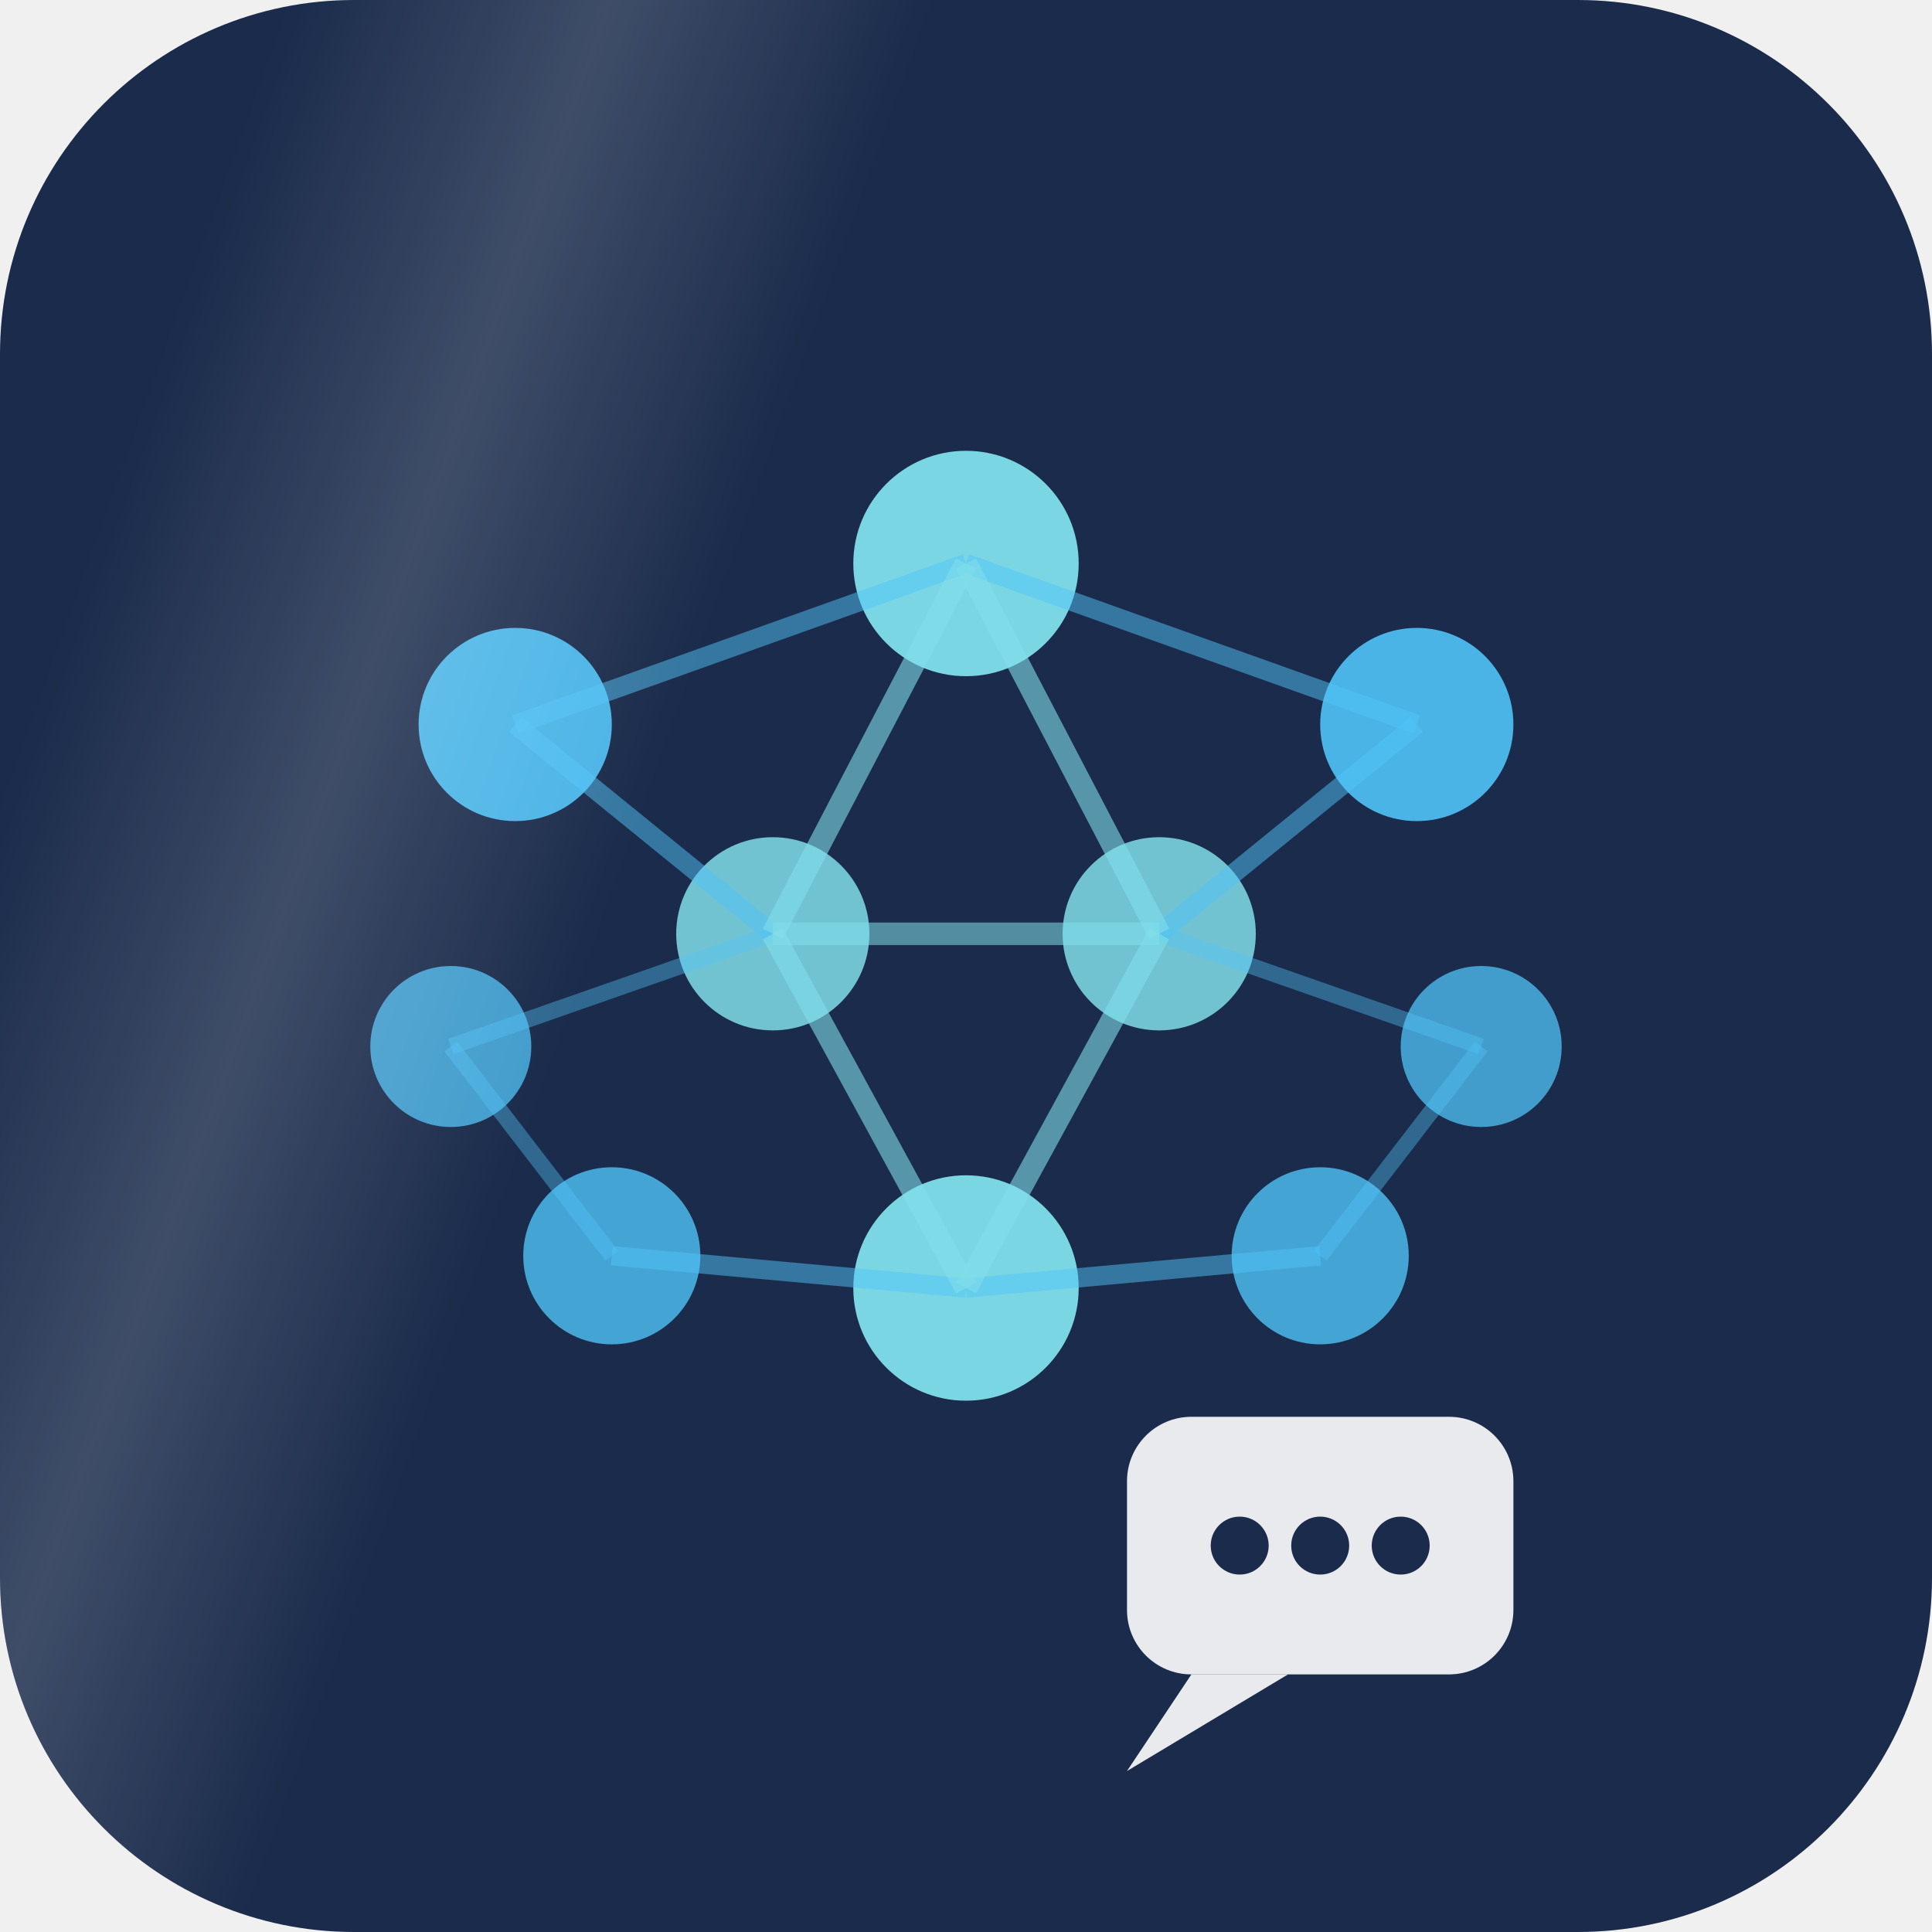
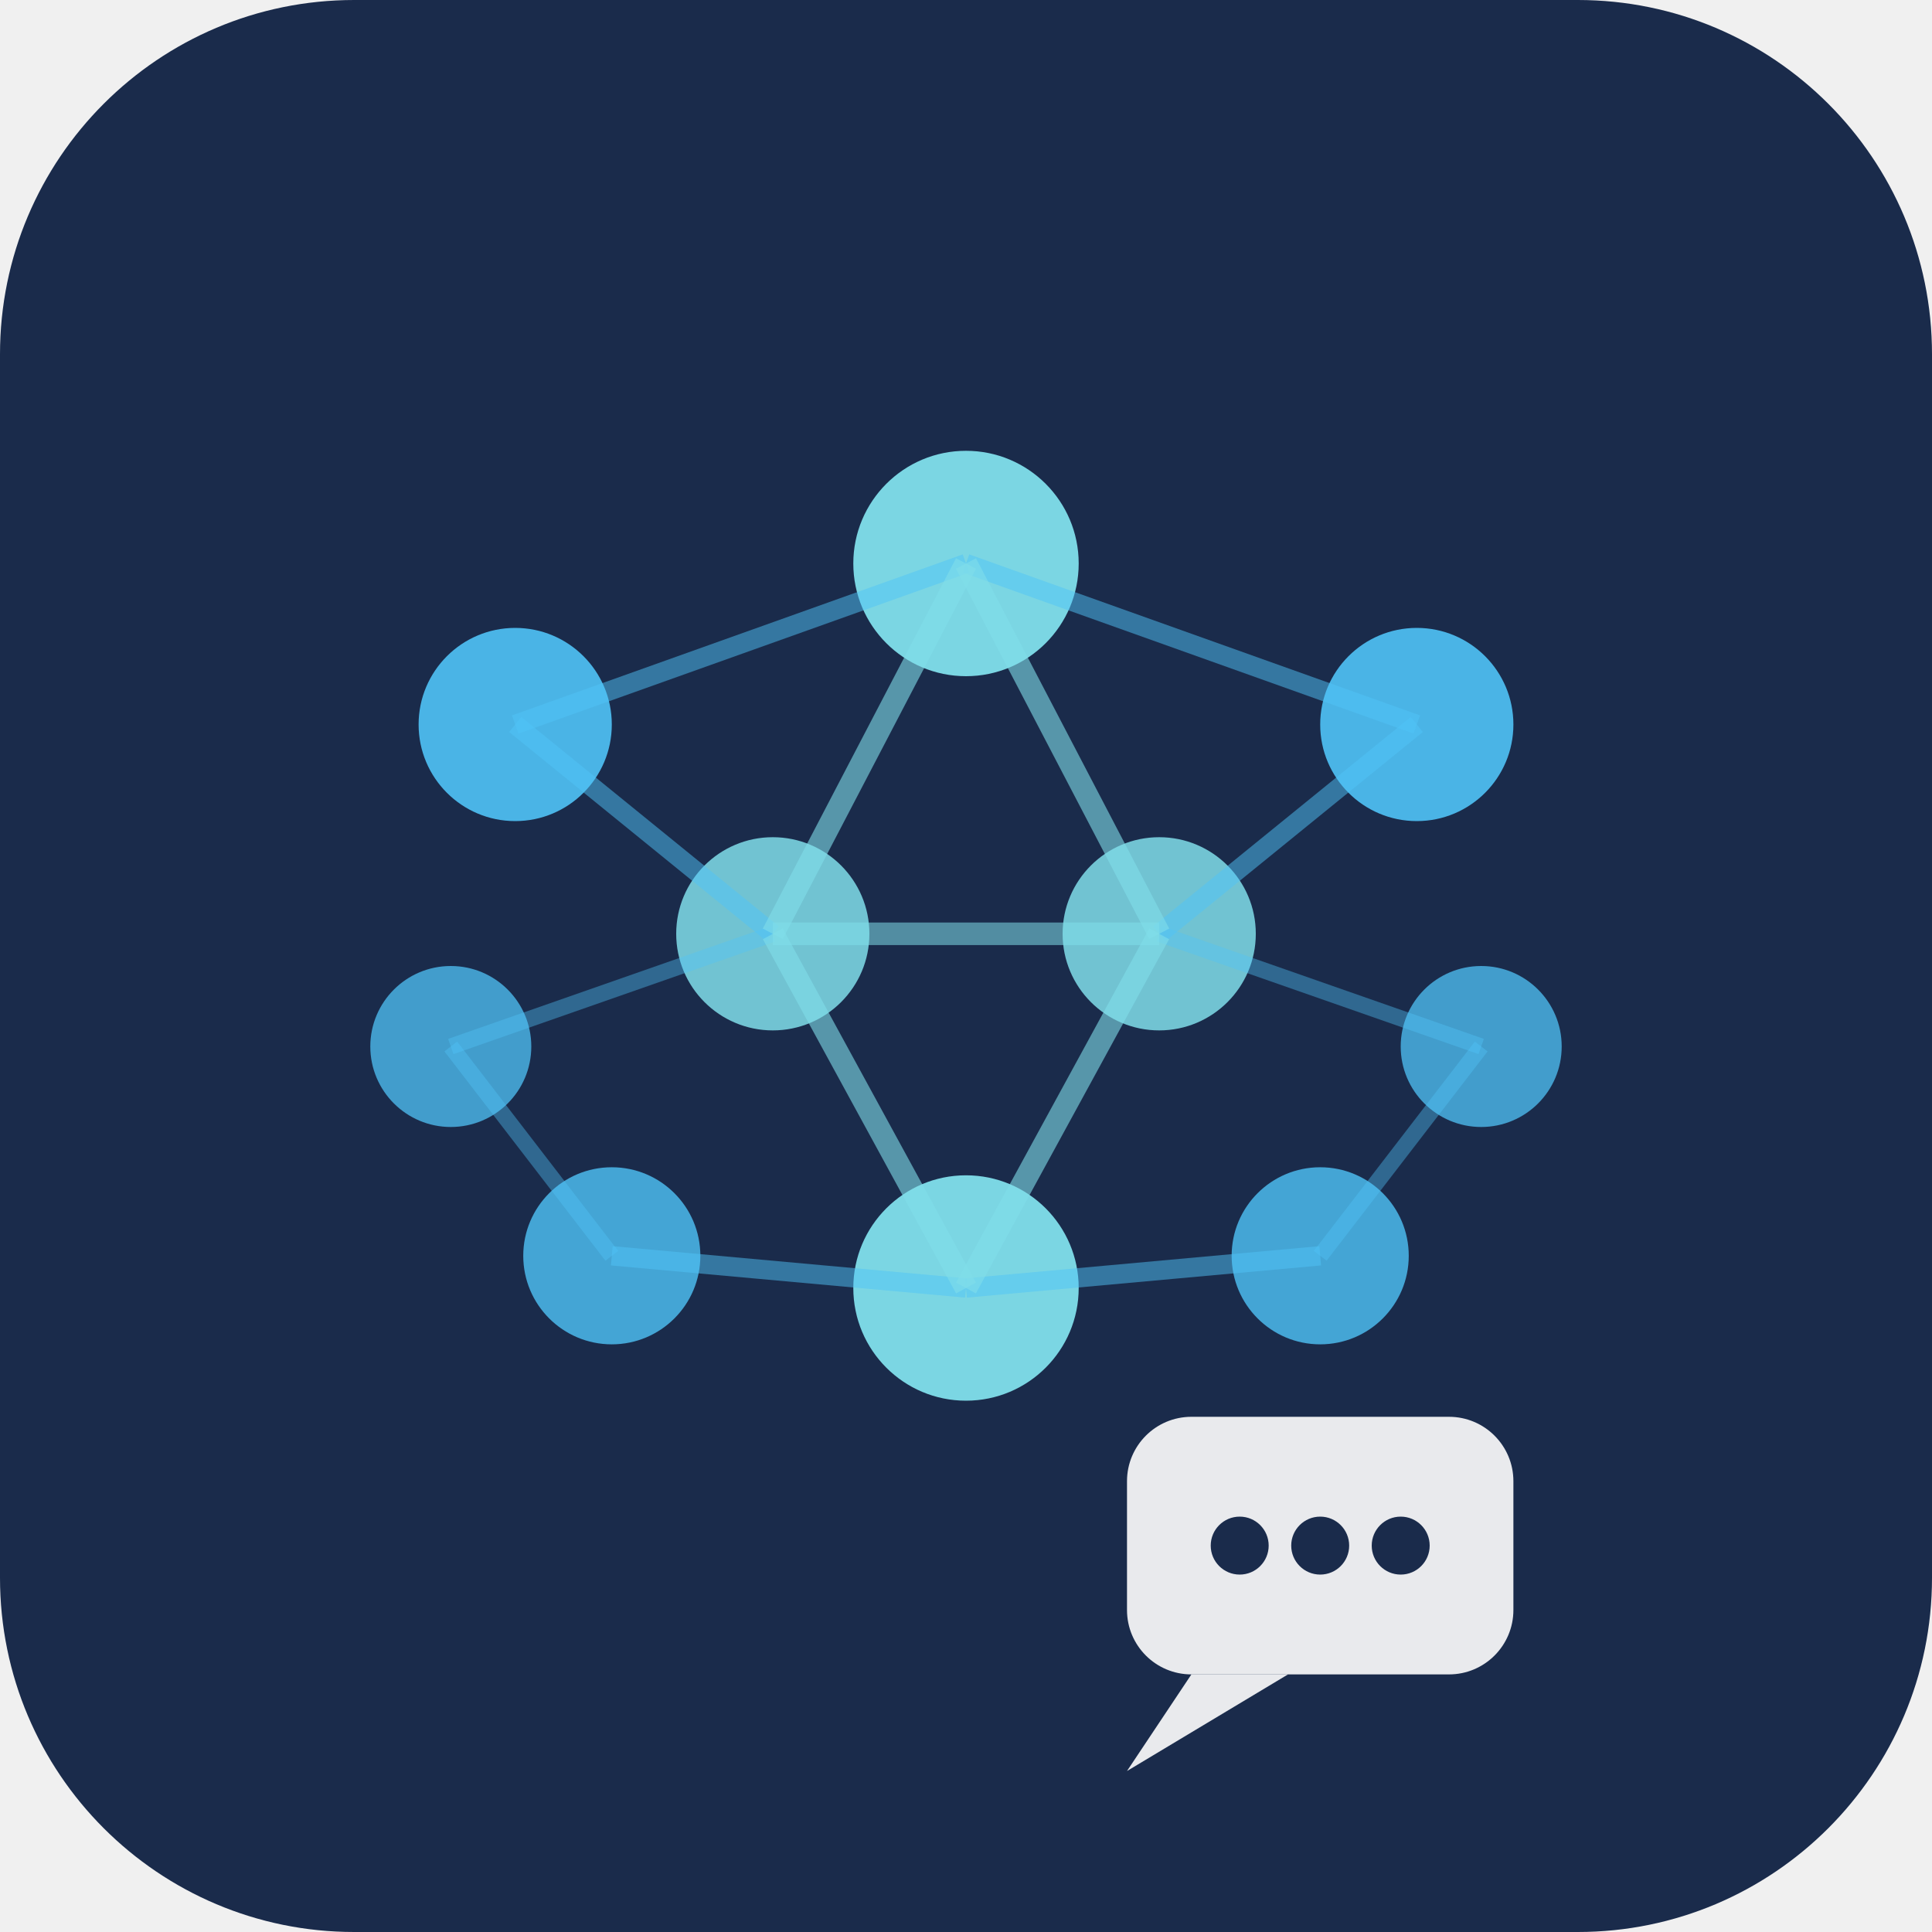
<svg xmlns="http://www.w3.org/2000/svg" viewBox="0 0 120 120" width="120" height="120">
-   <style>@keyframes tw{0%,100%{opacity:1}50%{opacity:.35}}@keyframes shine{0%,52%{transform:translateX(-80px)}100%{transform:translateX(200px)}}.tw{animation:tw 3.4s ease-in-out infinite}.shine{animation:shine 9s ease-in-out infinite;animation-delay:-8s}@media (prefers-reduced-motion: reduce){.tw,.shine{animation:none}.shine-g{display:none}}</style>
-   <defs>
-     <clipPath id="tile-clip">
-       <rect width="120" height="120" rx="22" />
-     </clipPath>
-     <linearGradient id="tile-shine" x1="0" x2="1" y1="0" y2="0">
-       <stop offset="0" stop-color="#fff" stop-opacity="0" />
-       <stop offset="0.5" stop-color="#fff" stop-opacity="0.16" />
-       <stop offset="1" stop-color="#fff" stop-opacity="0" />
-     </linearGradient>
-   </defs>
  <rect width="120" height="120" rx="22" fill="#1a2b4b" />
-   <g class="tw" style="animation-delay:0.00s">
-     <circle cx="32" cy="45" r="6" fill="#4fc3f7" opacity="0.9" />
-   </g>
-   <g class="tw" style="animation-delay:0.43s">
-     <circle cx="28" cy="65" r="5" fill="#4fc3f7" opacity="0.75" />
-   </g>
-   <g class="tw" style="animation-delay:0.86s">
-     <circle cx="38" cy="78" r="5.5" fill="#4fc3f7" opacity="0.8" />
-   </g>
-   <g class="tw" style="animation-delay:1.29s">
-     <circle cx="88" cy="45" r="6" fill="#4fc3f7" opacity="0.9" />
-   </g>
-   <g class="tw" style="animation-delay:1.72s">
-     <circle cx="92" cy="65" r="5" fill="#4fc3f7" opacity="0.75" />
-   </g>
-   <g class="tw" style="animation-delay:2.15s">
-     <circle cx="82" cy="78" r="5.5" fill="#4fc3f7" opacity="0.8" />
-   </g>
-   <g class="tw" style="animation-delay:2.58s">
-     <circle cx="60" cy="35" r="7" fill="#80deea" opacity="0.95" />
-   </g>
-   <g class="tw" style="animation-delay:3.01s">
-     <circle cx="48" cy="58" r="6" fill="#80deea" opacity="0.85" />
-   </g>
+   <circle cx="32" cy="45" r="6" fill="#4fc3f7" opacity="0.9" />
+   <circle cx="28" cy="65" r="5" fill="#4fc3f7" opacity="0.75" />
+   <circle cx="38" cy="78" r="5.5" fill="#4fc3f7" opacity="0.8" />
+   <circle cx="88" cy="45" r="6" fill="#4fc3f7" opacity="0.9" />
+   <circle cx="92" cy="65" r="5" fill="#4fc3f7" opacity="0.75" />
+   <circle cx="82" cy="78" r="5.5" fill="#4fc3f7" opacity="0.8" />
+   <circle cx="60" cy="35" r="7" fill="#80deea" opacity="0.95" />
+   <circle cx="48" cy="58" r="6" fill="#80deea" opacity="0.85" />
  <circle cx="72" cy="58" r="6" fill="#80deea" opacity="0.85" />
  <circle cx="60" cy="80" r="7" fill="#80deea" opacity="0.95" />
  <line x1="32" y1="45" x2="60" y2="35" stroke="#4fc3f7" stroke-width="1.2" opacity="0.5" />
  <line x1="32" y1="45" x2="48" y2="58" stroke="#4fc3f7" stroke-width="1.2" opacity="0.5" />
  <line x1="28" y1="65" x2="48" y2="58" stroke="#4fc3f7" stroke-width="1" opacity="0.4" />
  <line x1="28" y1="65" x2="38" y2="78" stroke="#4fc3f7" stroke-width="1" opacity="0.4" />
  <line x1="38" y1="78" x2="60" y2="80" stroke="#4fc3f7" stroke-width="1.2" opacity="0.5" />
  <line x1="88" y1="45" x2="60" y2="35" stroke="#4fc3f7" stroke-width="1.2" opacity="0.5" />
  <line x1="88" y1="45" x2="72" y2="58" stroke="#4fc3f7" stroke-width="1.2" opacity="0.5" />
  <line x1="92" y1="65" x2="72" y2="58" stroke="#4fc3f7" stroke-width="1" opacity="0.4" />
  <line x1="92" y1="65" x2="82" y2="78" stroke="#4fc3f7" stroke-width="1" opacity="0.4" />
  <line x1="82" y1="78" x2="60" y2="80" stroke="#4fc3f7" stroke-width="1.2" opacity="0.5" />
  <line x1="60" y1="35" x2="48" y2="58" stroke="#80deea" stroke-width="1.4" opacity="0.6" />
  <line x1="60" y1="35" x2="72" y2="58" stroke="#80deea" stroke-width="1.4" opacity="0.6" />
  <line x1="48" y1="58" x2="60" y2="80" stroke="#80deea" stroke-width="1.4" opacity="0.6" />
  <line x1="72" y1="58" x2="60" y2="80" stroke="#80deea" stroke-width="1.4" opacity="0.6" />
  <line x1="48" y1="58" x2="72" y2="58" stroke="#80deea" stroke-width="1.4" opacity="0.55" />
  <rect x="70" y="88" width="24" height="16" rx="4" fill="#ffffff" opacity="0.9" />
  <polygon points="74,104 70,110 80,104" fill="#ffffff" opacity="0.9" />
  <circle cx="77" cy="96" r="1.8" fill="#1a2b4b" />
  <circle cx="82" cy="96" r="1.8" fill="#1a2b4b" />
  <circle cx="87" cy="96" r="1.8" fill="#1a2b4b" />
-   <g class="shine-g" clip-path="url(#tile-clip)">
-     <g transform="rotate(20 60 60)">
-       <rect class="shine" x="0" y="-30" width="38" height="180" fill="url(#tile-shine)" />
-     </g>
-   </g>
</svg>
